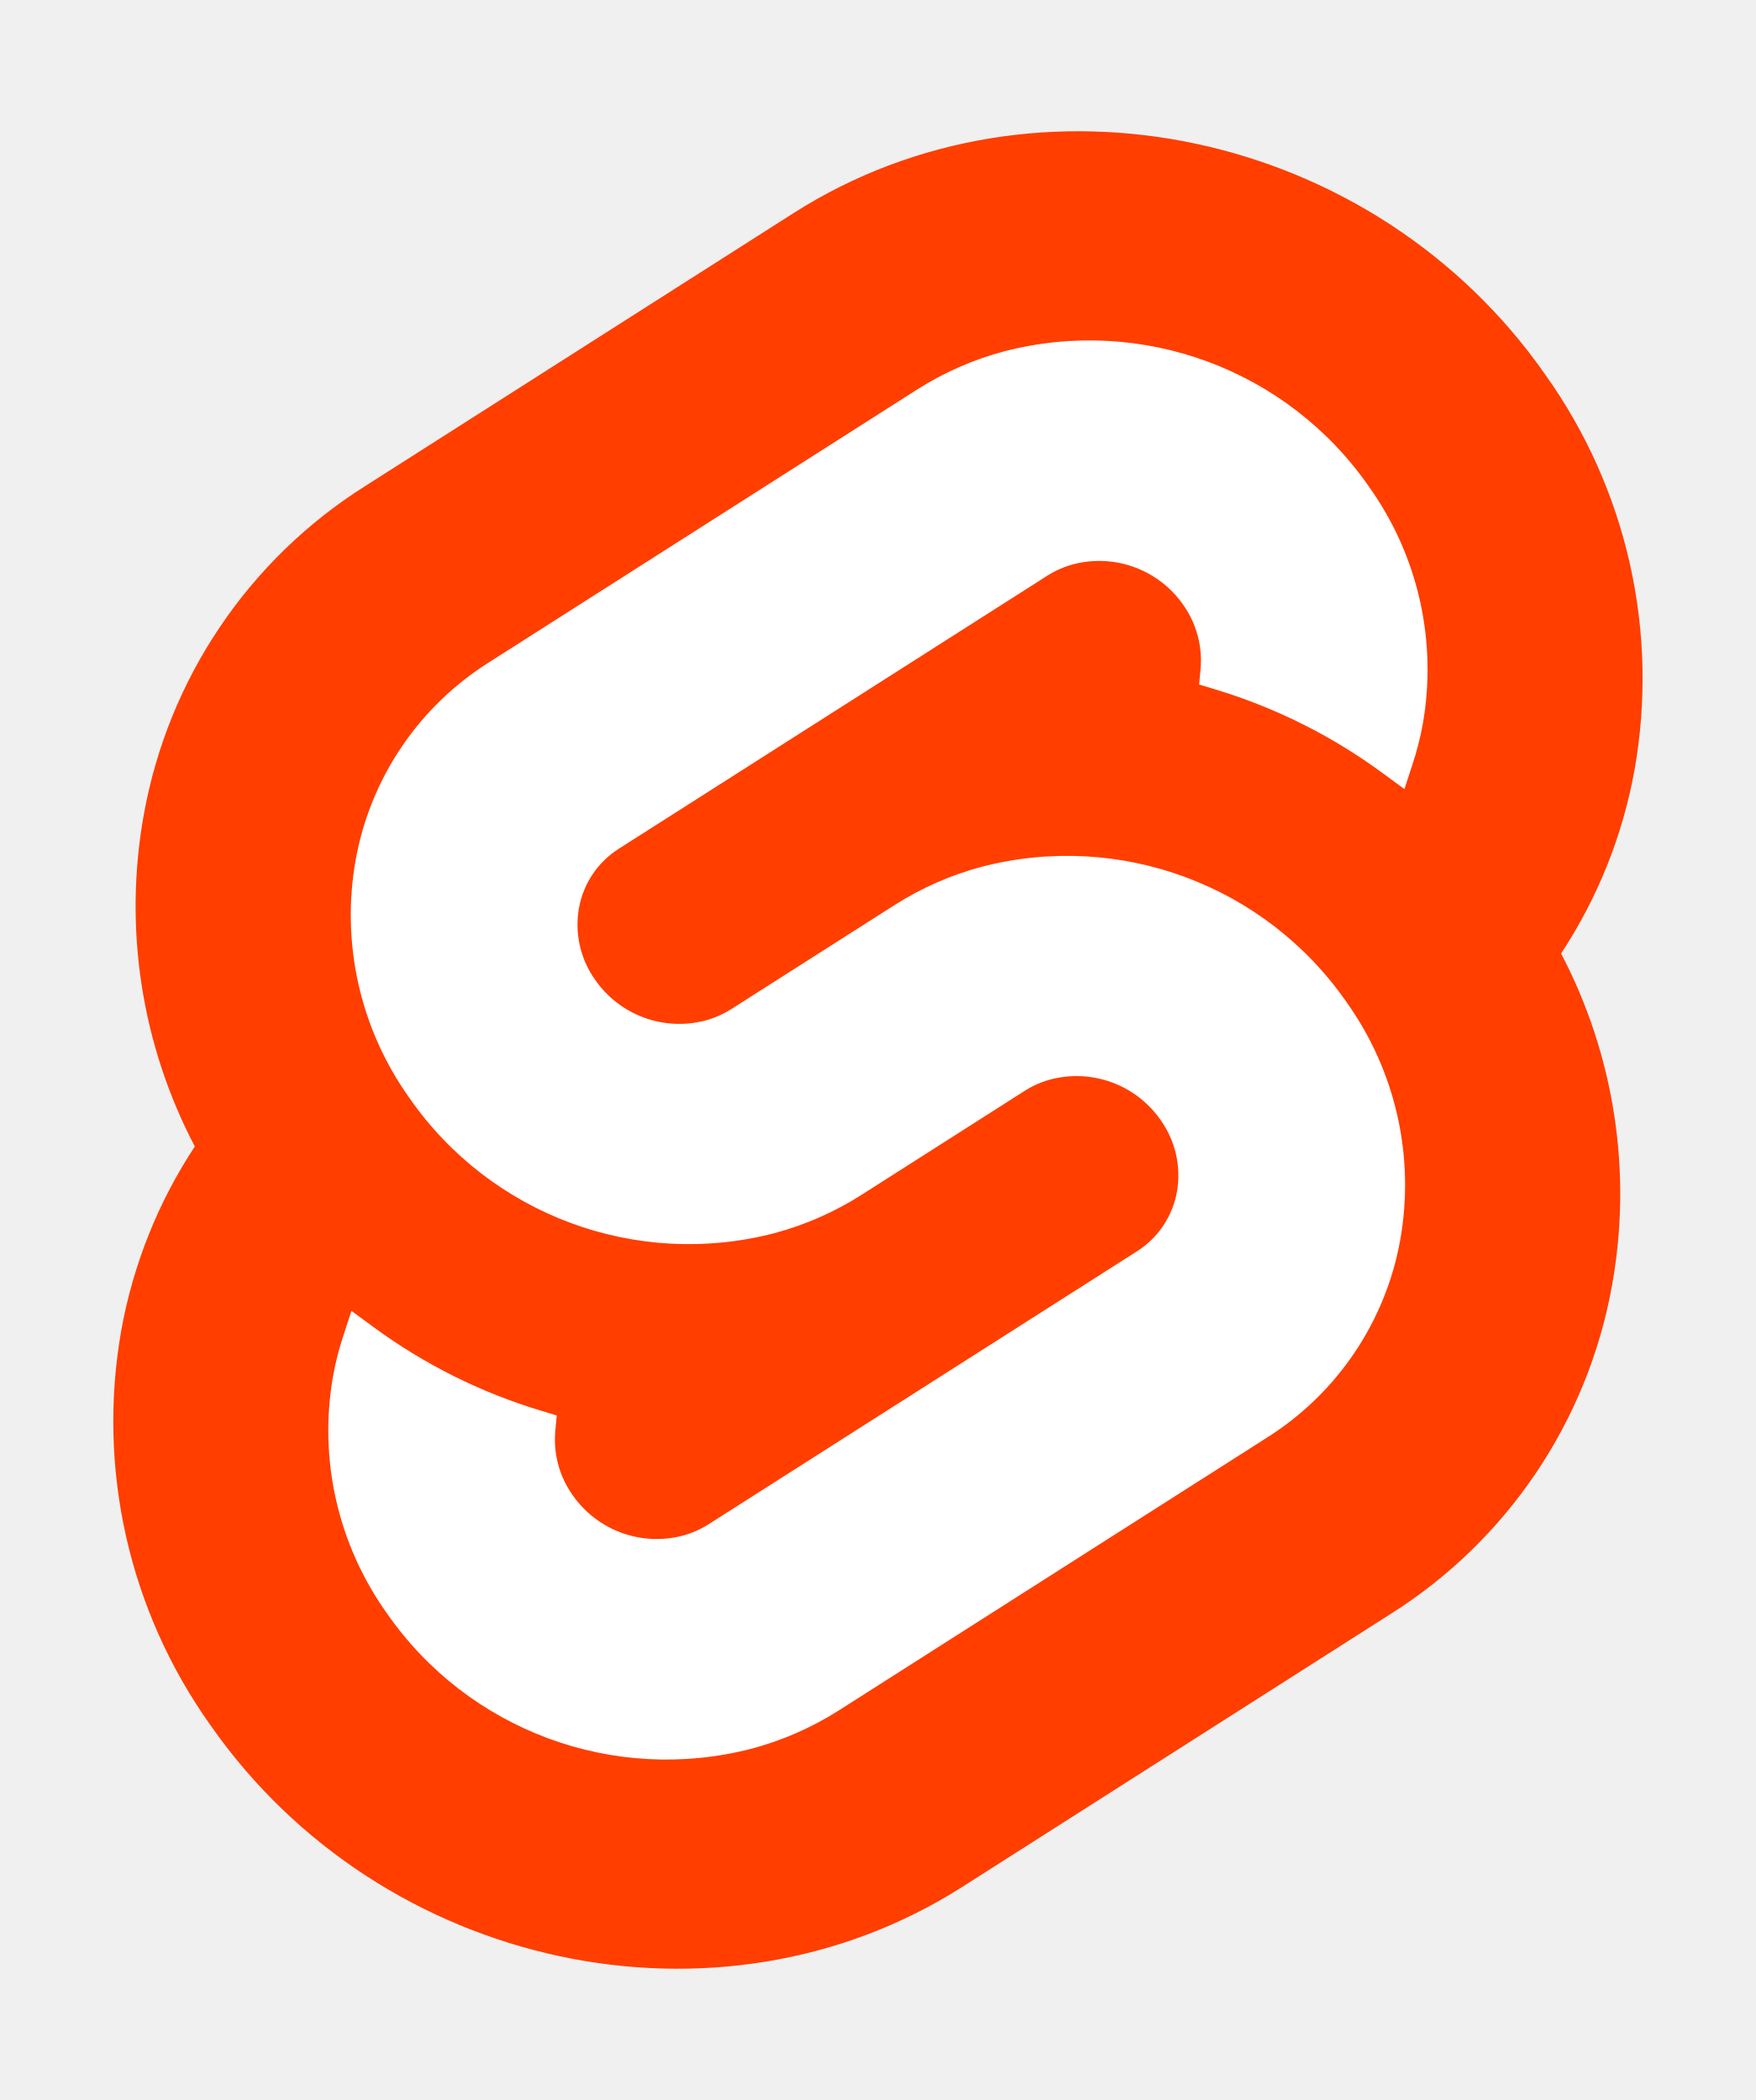
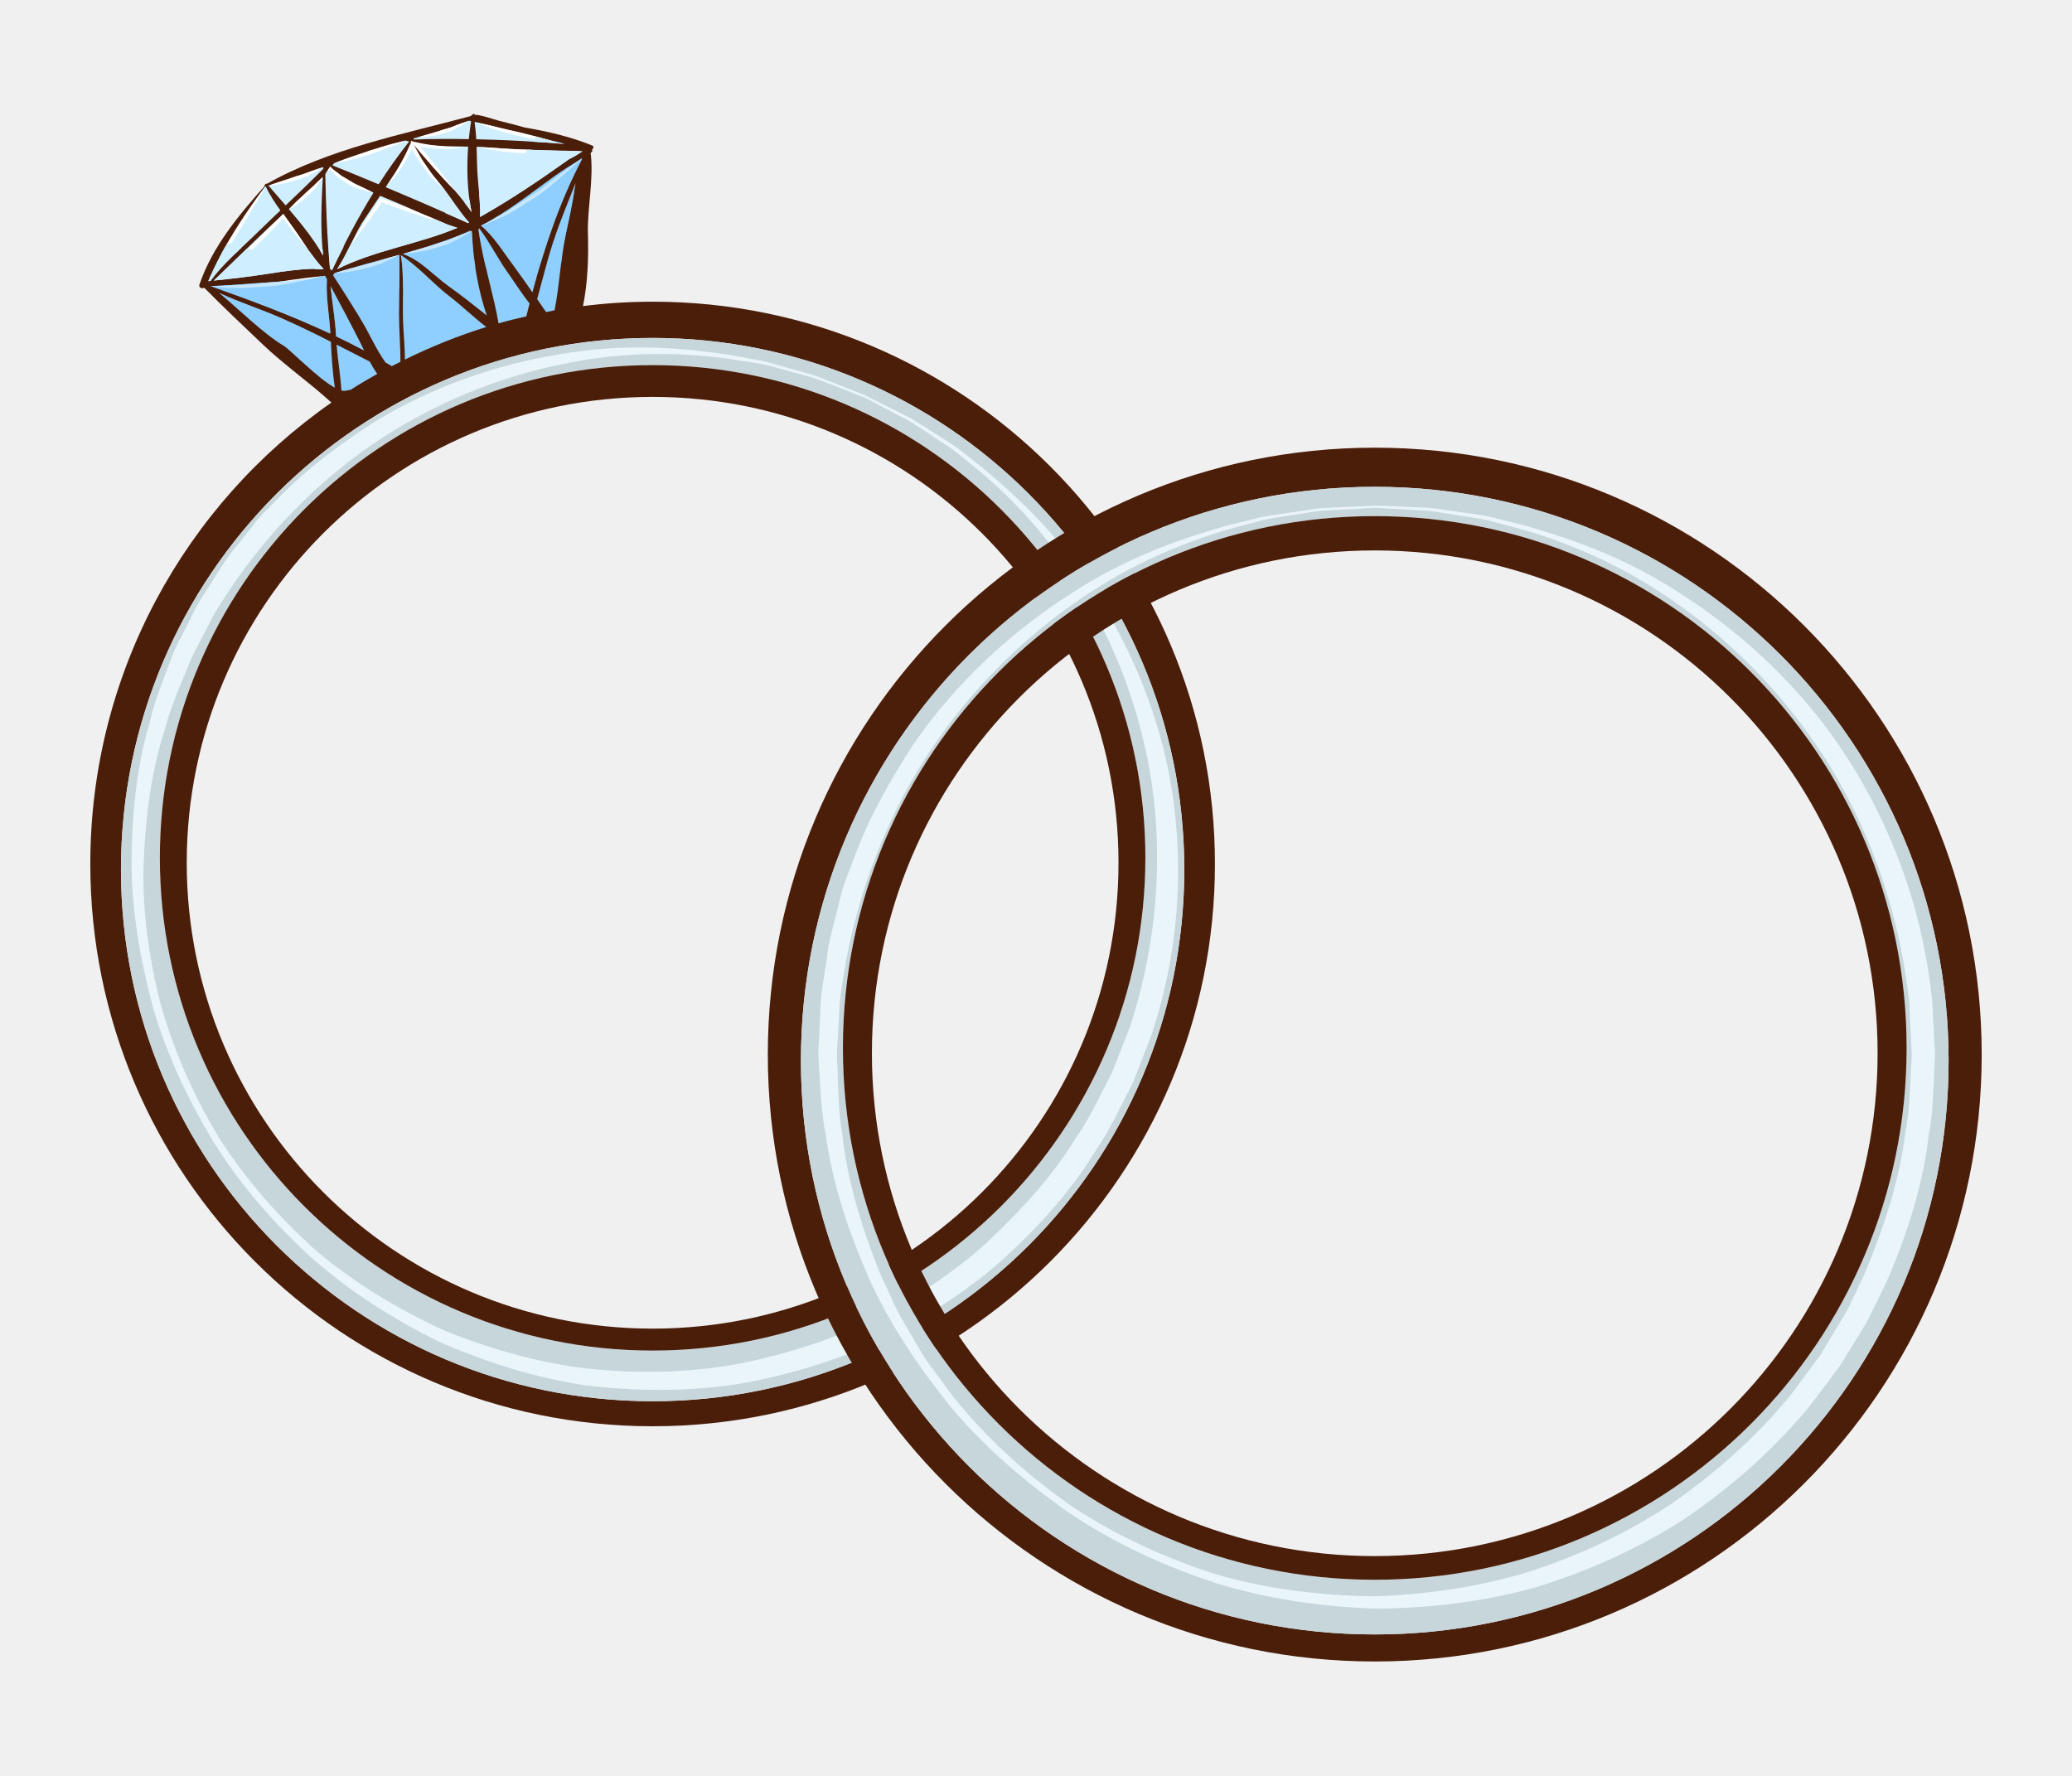
- <svg xmlns="http://www.w3.org/2000/svg" width="107" height="128" viewBox="0 0 107 128">
-   <path d="M94.157 22.819c-10.4-14.885-30.94-19.297-45.792-9.835L22.282 29.608A29.92 29.92 0 0 0 8.764 49.65a31.5 31.5 0 0 0 3.108 20.231 30 30 0 0 0-4.477 11.183 31.9 31.9 0 0 0 5.448 24.116c10.402 14.887 30.942 19.297 45.791 9.835l26.083-16.624A29.92 29.92 0 0 0 98.235 78.35a31.53 31.53 0 0 0-3.105-20.232 30 30 0 0 0 4.474-11.182 31.88 31.88 0 0 0-5.447-24.116" style="fill:#ff3e00" />
-   <path d="M45.817 106.582a20.72 20.72 0 0 1-22.237-8.243 19.17 19.17 0 0 1-3.277-14.503 18 18 0 0 1 .624-2.435l.49-1.498 1.337.981a33.6 33.6 0 0 0 10.203 5.098l.97.294-.09.968a5.85 5.85 0 0 0 1.052 3.878 6.24 6.24 0 0 0 6.695 2.485 5.8 5.8 0 0 0 1.603-.704L69.27 76.28a5.43 5.43 0 0 0 2.45-3.631 5.8 5.8 0 0 0-.987-4.371 6.24 6.24 0 0 0-6.698-2.487 5.7 5.7 0 0 0-1.6.704l-9.953 6.345a19 19 0 0 1-5.296 2.326 20.72 20.72 0 0 1-22.237-8.243 19.17 19.17 0 0 1-3.277-14.502 17.99 17.99 0 0 1 8.13-12.052l26.081-16.623a19 19 0 0 1 5.3-2.329 20.72 20.72 0 0 1 22.237 8.243 19.17 19.17 0 0 1 3.277 14.503 18 18 0 0 1-.624 2.435l-.49 1.498-1.337-.98a33.6 33.6 0 0 0-10.203-5.1l-.97-.294.09-.968a5.86 5.86 0 0 0-1.052-3.878 6.24 6.24 0 0 0-6.696-2.485 5.8 5.8 0 0 0-1.602.704L37.73 51.72a5.42 5.42 0 0 0-2.449 3.63 5.79 5.79 0 0 0 .986 4.372 6.24 6.24 0 0 0 6.698 2.486 5.8 5.8 0 0 0 1.602-.704l9.952-6.342a19 19 0 0 1 5.295-2.328 20.72 20.72 0 0 1 22.237 8.242 19.17 19.17 0 0 1 3.277 14.503 18 18 0 0 1-8.13 12.053l-26.081 16.622a19 19 0 0 1-5.3 2.328" style="fill:#fff" />
+ <svg xmlns="http://www.w3.org/2000/svg" version="1.1" id="Layer_1" x="0px" y="0px" viewBox="0 0 138.243 118.452" style="enable-background:new 0 0 138.243 118.452;" xml:space="preserve">
+   <g>
+     <g>
+       <g>
+         <g>
+           <path style="fill:#4B1E0A;" d="M43.543,20.13c-1.574,0-3.123,0.103-4.646,0.292c0.325-1.571,0.373-3.295,0.329-4.82      c-0.049-1.688,0.402-3.658,0.181-5.405c0.041-0.026,0.079-0.056,0.12-0.083c-0.008-0.037-0.021-0.07-0.03-0.105      c0.012-0.018,0.025-0.035,0.033-0.054c0.076-0.074,0.104-0.193-0.015-0.243c-1.403-0.579-2.957-0.939-4.524-1.209      c-0.563-0.156-1.126-0.313-1.696-0.445c-0.136-0.031-1.561-0.508-1.63-0.373c0.024-0.049-0.019-0.117-0.074-0.084      c-0.091,0.055-0.126,0.084-0.18,0.144c-4.586,1.23-9.444,2.174-13.611,4.522c-0.046-0.027-0.109,0.007-0.112,0.059      c-0.005,0.002-0.009,0.004-0.012,0.007c-0.032,0.018-0.046,0.067-0.033,0.097c-1.733,1.943-3.48,4.049-4.333,6.546      c-0.077,0.224,0.151,0.301,0.32,0.226c1.262,1.283,2.588,2.529,3.882,3.762c1.467,1.398,3.125,2.545,4.6,3.898      C12.392,33.64,6.025,44.897,6.025,57.648c0,20.721,16.798,37.518,37.518,37.518c20.721,0,37.517-16.797,37.517-37.518      S64.264,20.13,43.543,20.13z M43.543,93.495c-19.591,0-35.472-15.883-35.472-35.473c0-19.591,15.881-35.473,35.472-35.473      s35.472,15.882,35.472,35.473C79.015,77.612,63.134,93.495,43.543,93.495z" />
+           <path style="fill:#C6D6DB;" d="M43.543,22.549c-19.591,0-35.472,15.882-35.472,35.473c0,19.59,15.881,35.473,35.472,35.473      s35.472-15.883,35.472-35.473C79.015,38.431,63.134,22.549,43.543,22.549z M43.543,90.115      c-18.156,0-32.877-14.719-32.877-32.876c0-18.158,14.721-32.877,32.877-32.877c18.156,0,32.876,14.719,32.876,32.877      C76.419,75.396,61.699,90.115,43.543,90.115z" />
+           <path style="fill:#4B1E0A;" d="M43.543,24.362c-18.156,0-32.877,14.719-32.877,32.877c0,18.157,14.721,32.876,32.877,32.876      c18.156,0,32.876-14.719,32.876-32.876C76.419,39.081,61.699,24.362,43.543,24.362z M43.543,88.651      c-17.167,0-31.084-13.918-31.084-31.084c0-17.168,13.917-31.084,31.084-31.084s31.083,13.916,31.083,31.084      C74.626,74.733,60.71,88.651,43.543,88.651z" />
+         </g>
+         <path style="fill:#8FCFFF;" d="M35.523,19.507c-0.429-0.619-0.86-1.237-1.308-1.843c-0.618-0.84-1.288-1.926-2.124-2.609     c1.753-0.883,3.312-2.16,4.899-3.293c0.59-0.421,1.221-0.812,1.85-1.206c-0.01,0.036-0.021,0.071-0.031,0.106     C37.356,13.433,36.33,16.461,35.523,19.507z" />
+         <path style="fill:#8FCFFF;" d="M38.401,12.227c-0.014,0.077-0.031,0.152-0.042,0.231c-0.148,1.089-0.395,2.171-0.623,3.245     C37.39,17.33,37.33,19.069,37,20.705c-0.19,0.034-0.377,0.079-0.566,0.116c-0.199-0.286-0.398-0.573-0.597-0.86     c0.3-1.093,0.578-2.192,0.906-3.276C37.203,15.167,37.822,13.704,38.401,12.227z" />
+         <path style="fill:#8FCFFF;" d="M35.333,20.249c-0.072,0.287-0.147,0.572-0.216,0.859c-0.624,0.142-1.244,0.291-1.854,0.467     c-0.313-1.806-0.867-3.559-1.195-5.363c-0.052-0.283-0.097-0.576-0.14-0.871c0.008-0.01,0.017-0.021,0.018-0.035     c0.004-0.028,0.007-0.059,0.01-0.088c0.659,0.864,1.181,1.917,1.806,2.803C34.285,18.761,34.77,19.538,35.333,20.249z" />
+         <path style="fill:#CFEEFF;" d="M37.983,10.61c-1.942,1.389-3.941,2.733-5.955,3.867c0.028-0.779-0.06-1.588-0.13-2.342     c-0.073-0.777-0.076-1.558-0.1-2.336c0.298,0.01,0.593,0.021,0.876,0.045c2.03,0.159,4.14,0.213,6.187,0.254     C38.62,10.256,38.3,10.471,37.983,10.61z" />
+         <path style="fill:#CFEEFF;" d="M37.668,9.602c-1.952-0.158-3.925-0.267-5.893-0.311c-0.02-0.384-0.057-0.768-0.111-1.15     C33.673,8.593,35.668,9.11,37.668,9.602z" />
+         <path style="fill:#8FCFFF;" d="M31.615,17.124c0.156,1.332,0.434,2.652,0.86,3.923c-0.837-0.657-1.665-1.327-2.537-1.944     c-0.993-0.705-1.888-1.771-3.068-2.159c1.527-0.431,3.041-0.903,4.482-1.542c0.041,0.008,0.083,0.016,0.125,0.023     C31.513,16.003,31.551,16.577,31.615,17.124z" />
+         <path style="fill:#8FCFFF;" d="M26.747,17.025c1.188,0.773,2.17,1.934,3.307,2.795c0.767,0.583,1.558,1.373,2.393,1.996     c-1.878,0.586-3.691,1.317-5.431,2.175c-0.002-0.828-0.089-1.672-0.12-2.438C26.837,20.051,26.983,18.514,26.747,17.025z" />
+         <path style="fill:#8FCFFF;" d="M25.173,24.946c-0.598,0.337-1.188,0.684-1.764,1.053c-0.045,0.017-0.397,0.084-0.349,0.066     c-0.076,0.026-0.174,0.017-0.28-0.008c-0.068-1.019-0.241-2.046-0.324-3.063c0.738,0.375,1.475,0.754,2.211,1.132     C24.82,24.409,24.984,24.693,25.173,24.946z" />
+         <path style="fill:#8FCFFF;" d="M22.413,22.372c-0.038-1.062-0.259-2.185-0.354-3.271c0.679,1.267,1.361,2.533,2.008,3.817     c0.063,0.126,0.142,0.291,0.229,0.474c-0.62-0.33-1.246-0.645-1.877-0.945C22.417,22.42,22.414,22.397,22.413,22.372z" />
+         <path style="fill:#8FCFFF;" d="M26.142,24.429c-0.14-0.083-0.28-0.161-0.42-0.243c-0.572-0.791-1.035-1.814-1.405-2.456     c-0.662-1.149-1.374-2.264-2.099-3.37c0.008-0.007,0.016-0.007,0.022-0.016c0.028-0.037,0.05-0.08,0.077-0.118     c1.418-0.442,2.877-0.814,4.329-1.22c0.027,1.318-0.017,2.634-0.021,3.951c-0.003,1.051,0.096,2.122,0.09,3.184     C26.524,24.238,26.332,24.333,26.142,24.429z" />
+         <path style="fill:#CFEEFF;" d="M22.492,17.96c0.622-0.948,1.069-2.079,1.641-3.052c0.053-0.092,0.591-0.885,1.226-1.846     c0.373,0.162,0.744,0.316,1.103,0.462c1.298,0.53,2.67,1.266,4.058,1.677C27.941,16.289,25.021,16.69,22.492,17.96z" />
+         <path style="fill:#CFEEFF;" d="M31.302,8.055c0.043,0.01,0.085,0.021,0.129,0.031c-0.061,0.381-0.11,0.783-0.151,1.197     c-1.229-0.02-2.456-0.02-3.673,0.029c-0.007-0.025-0.013-0.051-0.02-0.076C28.853,8.893,30.112,8.533,31.302,8.055z" />
+         <path style="fill:#CFEEFF;" d="M27.55,9.503c1.15,0.26,2.449,0.258,3.685,0.281c-0.106,1.447-0.063,2.997,0.229,4.37     c-0.488-0.735-1.117-1.426-1.657-2.063c-0.461-0.544-0.974-1.041-1.424-1.594c-0.271-0.331-0.537-0.676-0.839-0.978     C27.546,9.514,27.547,9.51,27.55,9.503z" />
+         <path style="fill:#CFEEFF;" d="M28.376,10.997c0.409,0.594,0.894,1.15,1.334,1.721c0.547,0.705,0.994,1.483,1.593,2.136     c-0.022,0.012-0.048,0.021-0.071,0.032c-1.813-0.829-3.651-1.621-5.496-2.394c0.723-1.102,1.472-2.278,1.744-2.826     C27.808,10.088,28.091,10.583,28.376,10.997z" />
+         <path style="fill:#CFEEFF;" d="M22.289,10.894c0.572-0.21,1.147-0.423,1.708-0.614c0.998-0.341,2.034-0.621,3.073-0.901     c0.07,0.022,0.143,0.036,0.215,0.056c0.004,0.004,0.007,0.008,0.011,0.013c-0.717,0.903-1.396,1.858-2.031,2.852     c-1.028-0.428-2.057-0.859-3.088-1.266C22.213,10.985,22.253,10.942,22.289,10.894z" />
+         <path style="fill:#CFEEFF;" d="M22.037,11.208c0.84,0.664,1.859,1.192,2.878,1.652c-1.043,1.688-1.971,3.455-2.776,5.207     c-0.007-0.059-0.035-0.109-0.12-0.119c0-0.007,0-0.014,0-0.021c0-0.002-0.003,0-0.003-0.002c-0.197-2.119-0.271-4.186-0.313-6.3     C21.819,11.491,21.927,11.347,22.037,11.208z" />
+         <path style="fill:#8FCFFF;" d="M21.815,18.643c-0.086,1.178,0.174,2.454,0.228,3.623c-2.585-1.208-5.255-2.207-7.97-3.166     c-0.003-0.002-0.006-0.005-0.009-0.008c0.692-0.029,1.384-0.072,2.077-0.127c1.778-0.14,3.794-0.192,5.543-0.565     C21.728,18.481,21.771,18.562,21.815,18.643z" />
+         <path style="fill:#CFEEFF;" d="M20.921,17.936c-1.021,0.024-2.008,0.169-3.061,0.334c-1.195,0.189-2.394,0.328-3.593,0.45     c1.294-1.251,2.581-2.515,3.891-3.751c0.24-0.227,0.487-0.451,0.735-0.672c0.207,0.282,0.414,0.563,0.612,0.837     c0.661,0.917,1.31,2.002,2.093,2.826C21.371,17.972,21.144,17.973,20.921,17.936z" />
+         <path style="fill:#CFEEFF;" d="M21.56,17.053c-0.634-1.101-1.449-2.115-2.285-3.094c0.781-0.689,1.568-1.381,2.266-2.15     C21.442,13.567,21.368,15.305,21.56,17.053z" />
+         <path style="fill:#CFEEFF;" d="M21.576,11.151c-0.003,0.039-0.005,0.076-0.007,0.114c-0.824,0.829-1.664,1.637-2.511,2.44     c-0.385-0.445-0.771-0.886-1.146-1.32C19.127,12.042,20.354,11.6,21.576,11.151z" />
+         <path style="fill:#CFEEFF;" d="M17.684,12.448c0.004,0,0.006,0.002,0.009,0.001c0.013-0.003,0.025-0.007,0.039-0.011     c0.258,0.559,0.607,1.086,0.976,1.601c-0.534,0.508-1.067,1.018-1.595,1.536c-1.003,0.988-2.239,2.004-3.066,3.169     c-0.05,0.006-0.1,0.012-0.148,0.017C14.836,16.508,16.246,14.409,17.684,12.448z" />
+         <path style="fill:#8FCFFF;" d="M18.954,23.083c-1.435-0.864-2.925-2.375-4.318-3.533c1.345,0.629,2.782,1.079,4.139,1.678     c1.12,0.493,2.213,1.029,3.301,1.577c0.04,1.021,0.119,2.051,0.264,3.068C21.188,25.237,19.358,23.327,18.954,23.083z" />
+         <g>
+           <g>
+             <path style="fill:#EAF5F9;" d="M57.627,26.499c0,0-0.785-0.304-2.262-0.875c-0.371-0.132-0.773-0.324-1.24-0.455       c-0.467-0.128-0.977-0.268-1.527-0.419c-0.553-0.144-1.139-0.332-1.78-0.458c-0.647-0.104-1.335-0.215-2.061-0.332       c-2.9-0.407-6.519-0.563-10.532,0.199c-4.006,0.721-8.4,2.29-12.598,4.972c-4.18,2.697-8.084,6.567-11.072,11.413       c-0.394,0.593-0.676,1.257-1.022,1.889c-0.308,0.641-0.722,1.285-0.949,1.934c-0.538,1.382-1.202,2.766-1.55,4.196       c-0.936,2.82-1.326,5.916-1.452,9.025c-0.095,3.13,0.345,6.314,1.147,9.439c0.875,3.111,2.203,6.129,3.922,8.946       c1.78,2.783,3.998,5.291,6.483,7.51c2.555,2.154,5.441,3.876,8.467,5.277c3.123,1.261,6.308,2.168,9.601,2.56       c3.287,0.336,6.598,0.284,9.815-0.271c3.197-0.616,6.303-1.575,9.173-2.973c2.827-1.463,5.496-3.175,7.771-5.278       c2.238-2.12,4.311-4.381,5.854-6.932c0.87-1.213,1.467-2.567,2.149-3.851l0.23-0.451l0.203-0.517l0.405-1.029       c0.251-0.684,0.577-1.362,0.761-2.038c1.663-5.352,2.01-10.88,1.271-15.779c-0.758-4.919-2.494-9.249-4.605-12.725       c-2.092-3.506-4.6-6.12-6.836-8.009c-0.57-0.464-1.11-0.903-1.618-1.316c-0.523-0.395-1.052-0.708-1.525-1.029       c-0.477-0.315-0.918-0.606-1.323-0.873c-0.406-0.264-0.813-0.439-1.157-0.63C58.371,26.888,57.627,26.499,57.627,26.499z        M57.684,26.36c0,0,0.758,0.38,2.176,1.091c0.349,0.187,0.762,0.357,1.174,0.616c0.412,0.262,0.861,0.547,1.347,0.855       c0.479,0.316,1.02,0.624,1.552,1.012c0.52,0.408,1.07,0.842,1.654,1.3c2.256,1.897,4.953,4.373,7.215,7.876       c2.279,3.456,4.331,7.799,5.265,12.882c0.903,5.08,0.745,10.79-1.069,16.52c-0.198,0.724-0.509,1.37-0.76,2.065l-0.4,1.031       l-0.201,0.518c-0.106,0.243-0.178,0.359-0.268,0.545c-0.706,1.347-1.329,2.762-2.231,4.038c-1.606,2.674-3.757,5.07-6.14,7.246       c-2.406,2.172-5.213,3.933-8.18,5.421c-3.01,1.419-6.251,2.399-9.586,2.976c-3.351,0.51-6.785,0.497-10.174,0.081       c-3.385-0.499-6.699-1.561-9.793-2.924c-3.063-1.513-5.958-3.351-8.498-5.604c-2.506-2.28-4.73-4.847-6.508-7.686       c-1.722-2.864-3.149-5.882-4.066-9.041c-0.828-3.169-1.418-6.386-1.418-9.595c0.025-3.198,0.32-6.353,1.207-9.354       c0.34-1.546,0.94-2.912,1.449-4.313c0.266-0.759,0.66-1.371,0.981-2.057c0.353-0.659,0.641-1.35,1.042-1.97       c0.822-1.225,1.511-2.522,2.458-3.609c0.445-0.563,0.889-1.122,1.327-1.676c0.475-0.523,0.987-1.005,1.472-1.503       c1.944-1.995,4.143-3.566,6.297-4.967c4.41-2.683,9.022-4.03,13.116-4.618c4.119-0.628,7.762-0.264,10.675,0.183       c0.728,0.135,1.418,0.262,2.066,0.382c0.644,0.144,1.231,0.346,1.788,0.491c0.554,0.156,1.066,0.301,1.536,0.433       c0.469,0.135,0.867,0.329,1.238,0.464C56.898,26.05,57.684,26.36,57.684,26.36z" />
+           </g>
+         </g>
+       </g>
+       <g>
+         <path style="fill:#4B1E0A;" d="M91.724,29.871c-22.365,0-40.496,18.13-40.496,40.495s18.131,40.495,40.496,40.495     c22.364,0,40.494-18.13,40.494-40.495S114.088,29.871,91.724,29.871z M91.724,109.056c-21.146,0-38.287-17.142-38.287-38.286     c0-21.146,17.142-38.288,38.287-38.288S130.01,49.624,130.01,70.77C130.01,91.914,112.869,109.056,91.724,109.056z" />
+         <path style="fill:#C6D6DB;" d="M91.724,32.482c-21.146,0-38.287,17.142-38.287,38.288c0,21.145,17.142,38.286,38.287,38.286     S130.01,91.914,130.01,70.77C130.01,49.624,112.869,32.482,91.724,32.482z M91.724,105.409     c-19.598,0-35.485-15.887-35.485-35.484c0-19.599,15.888-35.486,35.485-35.486c19.598,0,35.485,15.888,35.485,35.486     C127.209,89.522,111.321,105.409,91.724,105.409z" />
+         <path style="fill:#4B1E0A;" d="M91.724,34.438c-19.598,0-35.485,15.888-35.485,35.486c0,19.598,15.888,35.484,35.485,35.484     c19.598,0,35.485-15.887,35.485-35.484C127.209,50.326,111.321,34.438,91.724,34.438z M91.724,103.829     c-18.53,0-33.551-15.021-33.551-33.551s15.02-33.551,33.551-33.551c18.529,0,33.549,15.021,33.549,33.551     S110.253,103.829,91.724,103.829z" />
+         <g>
+           <path style="fill:#EAF5F9;" d="M91.776,33.882c0,0-0.894,0.048-2.573,0.138c-0.418,0.034-0.893,0.023-1.402,0.1      c-0.508,0.08-1.063,0.167-1.664,0.26c-0.599,0.102-1.248,0.175-1.927,0.332c-0.673,0.181-1.388,0.373-2.144,0.576      c-2.99,0.871-6.57,2.292-10.135,4.78c-3.572,2.444-7.158,5.879-10.064,10.316c-2.882,4.441-4.985,9.904-5.765,15.914      c-0.123,0.748-0.105,1.516-0.166,2.28c-0.018,0.757-0.139,1.561-0.076,2.293c0.082,1.575,0.044,3.206,0.333,4.748      c0.329,3.147,1.304,6.319,2.542,9.39c0.35,0.755,0.701,1.514,1.054,2.275c0.36,0.758,0.833,1.459,1.247,2.198l0.645,1.098      c0.238,0.352,0.499,0.688,0.75,1.033c0.517,0.678,0.994,1.393,1.547,2.048c2.208,2.636,4.816,4.98,7.712,6.963      c2.942,1.923,6.187,3.388,9.567,4.457c3.406,0.978,6.99,1.389,10.496,1.431c3.62-0.138,7.079-0.645,10.456-1.701      c3.339-1.108,6.53-2.604,9.411-4.544c2.836-1.994,5.432-4.281,7.609-6.892c0.547-0.647,1.018-1.354,1.529-2.023l0.746-1.018      l0.646-1.079c0.416-0.725,0.891-1.414,1.255-2.16c0.356-0.75,0.711-1.496,1.063-2.24c1.248-3.035,2.271-6.137,2.656-9.288      c0.314-1.558,0.301-3.133,0.403-4.678l0.026-0.541l-0.028-0.59l-0.057-1.174c-0.056-0.772-0.036-1.572-0.153-2.309      c-0.723-5.927-2.807-11.441-5.669-15.873c-2.889-4.441-6.472-7.878-10.04-10.325c-3.563-2.484-7.139-3.919-10.132-4.774      c-0.756-0.201-1.472-0.391-2.144-0.569c-0.68-0.154-1.33-0.226-1.928-0.332c-0.601-0.096-1.156-0.186-1.665-0.267      c-0.509-0.079-0.979-0.071-1.397-0.106C92.668,33.934,91.776,33.882,91.776,33.882z M91.772,33.732c0,0,0.899,0.039,2.584,0.111      c0.421,0.029,0.895,0.014,1.407,0.085c0.514,0.074,1.073,0.155,1.679,0.243c0.603,0.098,1.261,0.16,1.946,0.305      c0.681,0.17,1.404,0.35,2.169,0.54c3.016,0.854,6.708,2.085,10.423,4.498c3.715,2.358,7.59,5.678,10.707,10.197      c3.085,4.527,5.416,10.13,6.158,16.465c0.123,0.787,0.104,1.549,0.163,2.333l0.062,1.174l0.031,0.59      c0.004,0.277-0.016,0.423-0.021,0.642c-0.098,1.611-0.084,3.254-0.401,4.882c-0.39,3.289-1.43,6.546-2.788,9.692      c-0.376,0.772-0.754,1.547-1.135,2.325c-0.389,0.772-0.889,1.488-1.332,2.238l-0.686,1.115l-0.787,1.052      c-0.539,0.692-1.037,1.42-1.614,2.087c-2.296,2.687-5.007,5.049-7.984,7.063c-3.022,1.957-6.353,3.442-9.817,4.52      c-3.484,0.994-7.186,1.415-10.74,1.446c-3.668-0.127-7.245-0.643-10.7-1.716c-3.423-1.116-6.7-2.632-9.661-4.606      c-2.918-2.024-5.617-4.329-7.882-6.991c-2.186-2.709-4.157-5.572-5.554-8.683c-1.365-3.111-2.454-6.297-2.899-9.59      c-0.343-1.644-0.357-3.231-0.473-4.813c-0.073-0.848,0.042-1.614,0.054-2.418c0.055-0.792,0.032-1.586,0.15-2.362      c0.115-0.776,0.229-1.547,0.342-2.312c0.064-0.381,0.098-0.768,0.186-1.141l0.28-1.113c0.187-0.739,0.372-1.473,0.557-2.202      c0.231-0.713,0.516-1.404,0.77-2.097c1.011-2.78,2.453-5.261,3.928-7.558c3.1-4.524,6.974-7.845,10.684-10.206      c3.715-2.41,7.401-3.652,10.42-4.491c0.765-0.188,1.488-0.365,2.17-0.533c0.686-0.142,1.344-0.203,1.947-0.305      c0.604-0.09,1.164-0.174,1.678-0.25c0.513-0.073,0.984-0.06,1.403-0.091C90.875,33.775,91.772,33.732,91.772,33.732z" />
+         </g>
+       </g>
+     </g>
+     <g>
+       <path style="fill:#FFFFFF;" d="M17.732,12.438c0,0-0.232,0.401-0.58,1.002c-0.358,0.593-0.837,1.383-1.315,2.173    c-0.5,0.777-0.977,1.566-1.324,2.165c-0.359,0.592-0.614,0.982-0.614,0.982s0.189-0.422,0.491-1.048    c0.158-0.309,0.327-0.68,0.538-1.061c0.223-0.373,0.46-0.771,0.697-1.168c0.483-0.79,1.005-1.556,1.411-2.12    C17.44,12.799,17.732,12.438,17.732,12.438z" />
+     </g>
+     <g>
+       <g>
+         <path style="fill:#FFFFFF;" d="M14.268,18.72c0.81-0.679,1.549-1.418,2.309-2.143l2.234-2.221l0.092-0.092l0.073,0.102     c0.567,0.782,1.117,1.576,1.649,2.383c-0.625-0.738-1.232-1.489-1.823-2.253l0.165,0.01c-0.721,0.77-1.461,1.519-2.238,2.231     c-0.385,0.36-0.782,0.705-1.191,1.04C15.136,18.125,14.699,18.418,14.268,18.72z" />
+       </g>
+     </g>
+     <g>
+       <path style="fill:#FFFFFF;" d="M19.274,13.959c0,0,0.137-0.143,0.343-0.357c0.202-0.215,0.504-0.46,0.775-0.738    c0.297-0.253,0.582-0.512,0.779-0.723c0.211-0.201,0.368-0.332,0.368-0.332s-0.094,0.169-0.259,0.42    c-0.09,0.118-0.176,0.279-0.305,0.412c-0.133,0.13-0.273,0.269-0.415,0.407c-0.29,0.271-0.612,0.501-0.858,0.664    C19.454,13.873,19.274,13.959,19.274,13.959z" />
+     </g>
+     <g>
+       <path style="fill:#FFFFFF;" d="M17.913,12.384c0,0,0.229-0.082,0.573-0.205c0.344-0.119,0.805-0.253,1.257-0.42    c0.229-0.073,0.465-0.129,0.673-0.211c0.207-0.087,0.408-0.151,0.577-0.215c0.344-0.115,0.583-0.182,0.583-0.182    s-0.203,0.13-0.523,0.309c-0.164,0.083-0.35,0.192-0.559,0.29c-0.209,0.093-0.443,0.162-0.674,0.246    c-0.463,0.153-0.94,0.267-1.302,0.319C18.158,12.377,17.913,12.384,17.913,12.384z" />
+     </g>
+     <g>
+       <path style="fill:#FFFFFF;" d="M22.289,10.894c0,0,0.291-0.122,0.734-0.284c0.442-0.163,1.045-0.34,1.631-0.557    c0.595-0.19,1.191-0.377,1.648-0.493c0.457-0.117,0.768-0.183,0.768-0.183s-0.283,0.133-0.719,0.314    c-0.436,0.181-1.029,0.392-1.623,0.6c-0.598,0.202-1.205,0.354-1.667,0.453C22.601,10.842,22.289,10.894,22.289,10.894z" />
+     </g>
+     <g>
+       <g>
+         <path style="fill:#FFFFFF;" d="M25.77,12.438l0.46-0.679c0.169-0.217,0.287-0.461,0.417-0.696     c0.262-0.465,0.51-0.953,0.721-1.445l0.103-0.241l0.119,0.237c0.14,0.276,0.294,0.549,0.449,0.822     c0.141,0.281,0.345,0.523,0.512,0.789c0.164,0.269,0.342,0.528,0.559,0.755l0.601,0.737l-0.696-0.652     c-0.239-0.216-0.439-0.464-0.627-0.723c-0.187-0.259-0.394-0.506-0.547-0.787c-0.162-0.276-0.339-0.543-0.471-0.84l0.223-0.004     c-0.24,0.499-0.475,0.993-0.793,1.451c-0.154,0.23-0.289,0.472-0.481,0.667L25.77,12.438z" />
+       </g>
+     </g>
+     <g>
+       <path style="fill:#FFFFFF;" d="M21.702,11.625l0.284-0.458l0.041-0.066l0.061,0.066c0.185,0.198,0.435,0.335,0.637,0.516    c0.103,0.088,0.234,0.142,0.35,0.215c0.121,0.066,0.235,0.142,0.351,0.215c0.117,0.071,0.226,0.16,0.358,0.201    c0.128,0.049,0.253,0.109,0.378,0.167c0.254,0.11,0.501,0.244,0.753,0.378c-0.271-0.064-0.548-0.129-0.817-0.217    c-0.137-0.041-0.273-0.08-0.407-0.13c-0.14-0.037-0.255-0.123-0.381-0.191c-0.124-0.071-0.249-0.141-0.368-0.22    c-0.116-0.082-0.246-0.143-0.352-0.241c-0.215-0.192-0.432-0.375-0.603-0.613l0.101,0L21.702,11.625z" />
+     </g>
+     <g>
+       <path style="fill:#FFFFFF;" d="M23.369,16.369c0.619-1.052,1.286-2.072,1.968-3.081l0.052-0.077l0.088,0.032    c1.465,0.533,2.923,1.083,4.347,1.727c-1.501-0.433-2.968-0.96-4.429-1.503l0.139-0.044    C24.838,14.422,24.127,15.412,23.369,16.369z" />
+     </g>
+     <g>
+       <g>
+         <path style="fill:#FFFFFF;" d="M31.092,9.799L30.25,9.918c-0.279,0.057-0.568,0.016-0.855,0.013     c-0.581,0-1.139-0.107-1.705-0.211l0.119-0.195c0.879,1.041,1.748,2.089,2.542,3.202c-0.962-0.97-1.849-2.005-2.726-3.046     l-0.232-0.274l0.353,0.079c0.542,0.122,1.105,0.213,1.654,0.267c0.278,0.027,0.555,0.08,0.841,0.057L31.092,9.799z" />
+       </g>
+     </g>
+     <g>
+       <path style="fill:#FFFFFF;" d="M27.892,9.154c0,0,0.223-0.055,0.544-0.163c0.324-0.088,0.752-0.206,1.172-0.358    c0.211-0.068,0.438-0.099,0.621-0.196c0.19-0.085,0.376-0.145,0.532-0.207c0.317-0.111,0.541-0.175,0.541-0.175    s-0.185,0.127-0.479,0.302c-0.149,0.081-0.32,0.188-0.514,0.282c-0.186,0.11-0.413,0.153-0.627,0.233    c-0.219,0.061-0.438,0.122-0.644,0.178c-0.211,0.039-0.41,0.056-0.579,0.08C28.119,9.171,27.892,9.154,27.892,9.154z" />
+     </g>
+     <g>
+       <path style="fill:#FFFFFF;" d="M31.663,8.141c0,0,0.362,0.068,0.899,0.19c0.535,0.128,1.242,0.321,1.958,0.461    c0.709,0.173,1.416,0.35,1.943,0.507c0.527,0.157,0.878,0.276,0.878,0.276s-0.362-0.046-0.905-0.138    c-0.543-0.091-1.262-0.246-1.98-0.403C34.1,8.942,33.74,8.865,33.41,8.767c-0.324-0.11-0.629-0.213-0.889-0.301    C32.004,8.279,31.663,8.141,31.663,8.141z" />
+     </g>
+     <g>
+       <path style="fill:#FFFFFF;" d="M31.799,9.799c0,0,0.438,0.04,1.094,0.067c0.653,0.049,1.521,0.104,2.395,0.126    c0.435,0.02,0.87,0.076,1.278,0.054c0.409,0.003,0.79,0.006,1.117,0.008c0.655,0.016,1.096,0.041,1.096,0.041    s-0.435,0.048-1.091,0.1c-0.328,0.019-0.712,0.043-1.123,0.068c-0.412,0.032-0.85-0.012-1.289-0.021    c-0.438-0.028-0.875-0.057-1.286-0.083c-0.409-0.045-0.788-0.11-1.114-0.154C32.224,9.911,31.799,9.799,31.799,9.799z" />
+     </g>
+     <g>
+       <path style="fill:#FFFFFF;" d="M14.073,19.1c0,0,0.476,0.003,1.185-0.05c0.353-0.022,0.766-0.022,1.205-0.067    c0.441-0.041,0.91-0.083,1.381-0.127c0.472-0.021,0.94-0.068,1.376-0.15c0.438-0.059,0.849-0.115,1.199-0.162    c0.704-0.084,1.18-0.126,1.18-0.126s-0.459,0.114-1.155,0.265c-0.35,0.07-0.757,0.151-1.193,0.239    c-0.438,0.093-0.908,0.152-1.383,0.184c-0.475,0.032-0.949,0.064-1.392,0.095c-0.445,0.037-0.863-0.01-1.22-0.009    C14.542,19.175,14.073,19.1,14.073,19.1z" />
+     </g>
+     <g>
+       <path style="fill:#FFFFFF;" d="M22.317,18.226c0,0,0.272-0.08,0.679-0.199c0.407-0.116,0.952-0.244,1.488-0.41    c0.27-0.072,0.546-0.127,0.795-0.207c0.246-0.089,0.483-0.153,0.683-0.218c0.405-0.118,0.684-0.185,0.684-0.185    s-0.248,0.133-0.633,0.315c-0.195,0.085-0.42,0.195-0.668,0.294c-0.25,0.091-0.525,0.159-0.797,0.242    c-0.546,0.152-1.104,0.258-1.526,0.308C22.602,18.223,22.317,18.226,22.317,18.226z" />
+     </g>
+     <g>
+       <path style="fill:#FFFFFF;" d="M26.953,16.919c0,0,0.294-0.071,0.721-0.211c0.432-0.12,1.003-0.275,1.563-0.479    c0.28-0.094,0.578-0.146,0.828-0.268c0.253-0.113,0.498-0.201,0.704-0.286c0.419-0.158,0.709-0.252,0.709-0.252    s-0.253,0.158-0.648,0.379c-0.2,0.104-0.43,0.237-0.685,0.361c-0.252,0.133-0.549,0.198-0.832,0.303    c-0.29,0.083-0.578,0.174-0.851,0.246c-0.277,0.058-0.54,0.093-0.762,0.133c-0.222,0.042-0.409,0.051-0.541,0.059    C27.028,16.914,26.953,16.919,26.953,16.919z" />
+     </g>
+     <g>
+       <path style="fill:#FFFFFF;" d="M32.092,15.055c0,0,0.115-0.055,0.316-0.151c0.209-0.083,0.471-0.274,0.807-0.451    c0.165-0.092,0.345-0.191,0.534-0.297c0.194-0.095,0.372-0.248,0.575-0.372c0.396-0.263,0.818-0.542,1.24-0.822    c0.211-0.14,0.438-0.259,0.627-0.423c0.195-0.154,0.389-0.306,0.576-0.453c0.379-0.288,0.733-0.556,1.037-0.786    c0.621-0.447,1.036-0.744,1.036-0.744s-0.372,0.347-0.946,0.853c-0.292,0.248-0.632,0.539-0.996,0.85    c-0.185,0.152-0.376,0.31-0.57,0.469c-0.188,0.17-0.411,0.296-0.622,0.44c-0.433,0.274-0.865,0.546-1.271,0.802    c-0.205,0.124-0.393,0.26-0.6,0.345c-0.199,0.094-0.388,0.183-0.563,0.265C32.583,14.918,32.092,15.055,32.092,15.055z" />
+     </g>
+     <path style="fill:#CFEEFF;" d="M35.232,9.986c-0.676,0.903-1.702,1.93-3.264,2.947c0.043,0.514,0.078,1.032,0.06,1.544   c2.014-1.135,4.013-2.479,5.955-3.867c0.316-0.139,0.637-0.354,0.878-0.512C37.662,10.074,36.446,10.038,35.232,9.986z" />
+     <path style="fill:#CFEEFF;" d="M23.377,16.353c-0.275,0.554-0.556,1.105-0.885,1.607c2.529-1.271,5.449-1.671,8.026-2.759   c-0.555-0.164-1.104-0.386-1.65-0.62c-0.808,0.354-1.696,0.694-2.683,1.018C25.182,15.928,24.258,16.163,23.377,16.353z" />
+     <path style="fill:#CFEEFF;" d="M31.464,14.155c-0.057-0.268-0.097-0.546-0.136-0.825c-0.111,0.066-0.224,0.132-0.34,0.198   C31.15,13.736,31.32,13.939,31.464,14.155z" />
+     <path style="fill:#CFEEFF;" d="M31.232,14.885c0.023-0.012,0.049-0.02,0.071-0.032c-0.3-0.327-0.563-0.686-0.817-1.051   c-0.258,0.137-0.525,0.273-0.806,0.407C30.195,14.438,30.72,14.651,31.232,14.885z" />
+     <path style="fill:#CFEEFF;" d="M22.016,17.924c0,0.002,0.003,0,0.003,0.002c0,0.008,0,0.015,0,0.021   c0.085,0.01,0.113,0.061,0.12,0.119c0.248-0.538,0.528-1.077,0.799-1.615c-0.35,0.068-0.681,0.119-1.011,0.169   C21.958,17.055,21.975,17.486,22.016,17.924z" />
+     <path style="fill:#CFEEFF;" d="M16.477,16.59c-0.735,0.711-1.475,1.42-2.209,2.13c1.199-0.122,2.398-0.261,3.593-0.45   c1.053-0.165,2.039-0.31,3.061-0.334c0.223,0.037,0.45,0.036,0.678,0.024c-0.34-0.357-0.65-0.767-0.951-1.188   C18.988,16.913,17.601,16.817,16.477,16.59z" />
+     <path style="fill:#CFEEFF;" d="M21.56,17.053c-0.014-0.125-0.017-0.249-0.027-0.373c-0.062,0.008-0.128,0.021-0.189,0.028   C21.415,16.824,21.492,16.936,21.56,17.053z" />
+     <path style="fill:#CFEEFF;" d="M13.898,18.76c0.049-0.005,0.099-0.011,0.148-0.017c0.57-0.803,1.335-1.532,2.083-2.233   c-0.344-0.081-0.66-0.172-0.953-0.27C14.701,17.061,14.258,17.896,13.898,18.76z" />
+     <path style="fill:#CFEEFF;" d="M35.751,9.125c-0.056,0.12-0.111,0.23-0.17,0.336c0.697,0.043,1.395,0.085,2.087,0.141   C37.028,9.445,36.39,9.285,35.751,9.125z" />
+     <path style="opacity:0.5;fill:#8FCFFF;" d="M38.841,10.556c-0.629,0.395-1.26,0.785-1.85,1.206   c-1.588,1.133-3.146,2.41-4.899,3.293c0.801,0.654,1.447,1.673,2.043,2.496c0.626-0.023,1.275-0.021,1.945,0.006   c0.715-2.38,1.588-4.717,2.729-6.895C38.82,10.627,38.831,10.592,38.841,10.556z" />
+     <path style="opacity:0.5;fill:#8FCFFF;" d="M37.736,15.704c0.229-1.074,0.475-2.156,0.623-3.245   c0.011-0.079,0.028-0.154,0.042-0.231c-0.579,1.477-1.198,2.939-1.658,4.457c-0.089,0.294-0.169,0.591-0.252,0.887   c0.308,0.018,0.624,0.045,0.941,0.073C37.514,16.989,37.602,16.337,37.736,15.704z" />
+     <path style="opacity:0.5;fill:#8FCFFF;" d="M31.947,15.305c-0.002,0.014-0.011,0.025-0.018,0.035   c0.043,0.295,0.088,0.588,0.14,0.871c0.09,0.492,0.196,0.98,0.311,1.466c0.356-0.041,0.725-0.068,1.098-0.093   c-0.504-0.783-0.965-1.64-1.52-2.367C31.954,15.247,31.951,15.277,31.947,15.305z" />
+     <path style="opacity:0.5;fill:#8FCFFF;" d="M31.478,15.424c-0.042-0.008-0.084-0.016-0.125-0.023   c-1.441,0.639-2.955,1.111-4.482,1.542c0.805,0.265,1.477,0.844,2.137,1.409c0.847-0.245,1.753-0.44,2.716-0.581   c-0.032-0.217-0.082-0.43-0.107-0.647C31.551,16.577,31.513,16.003,31.478,15.424z" />
+     <path style="opacity:0.5;fill:#8FCFFF;" d="M26.884,19.105c0.524-0.223,1.072-0.428,1.649-0.61c-0.573-0.531-1.15-1.056-1.786-1.47   C26.855,17.71,26.88,18.407,26.884,19.105z" />
+     <path style="opacity:0.5;fill:#8FCFFF;" d="M22.376,21.851c0.255-0.213,0.519-0.424,0.798-0.631   c-0.373-0.706-0.738-1.416-1.115-2.12C22.139,20.011,22.301,20.946,22.376,21.851z" />
+     <path style="opacity:0.5;fill:#8FCFFF;" d="M26.646,17.006c-1.452,0.405-2.911,0.777-4.329,1.22   c-0.027,0.038-0.049,0.081-0.077,0.118c-0.007,0.009-0.015,0.009-0.022,0.016c0.528,0.807,1.042,1.622,1.542,2.448   c0.857-0.584,1.812-1.133,2.886-1.607C26.655,18.47,26.662,17.739,26.646,17.006z" />
+     <path style="opacity:0.5;fill:#8FCFFF;" d="M21.815,18.643c-0.043-0.081-0.087-0.162-0.13-0.243   c-1.749,0.373-3.765,0.426-5.543,0.565c-0.693,0.055-1.385,0.098-2.077,0.127c0.003,0.003,0.006,0.006,0.009,0.008   c2.681,0.947,5.317,1.934,7.872,3.122c0.028-0.025,0.059-0.051,0.088-0.076C21.968,21.01,21.732,19.782,21.815,18.643z" />
+     <path style="opacity:0.5;fill:#8FCFFF;" d="M14.636,19.55c1.394,1.158,2.883,2.669,4.318,3.533   c0.174,0.105,0.621,0.525,1.158,1.017c0.423-0.501,0.912-1.021,1.466-1.541c-0.925-0.461-1.853-0.913-2.804-1.331   C17.418,20.629,15.981,20.179,14.636,19.55z" />
+   </g>
</svg>
